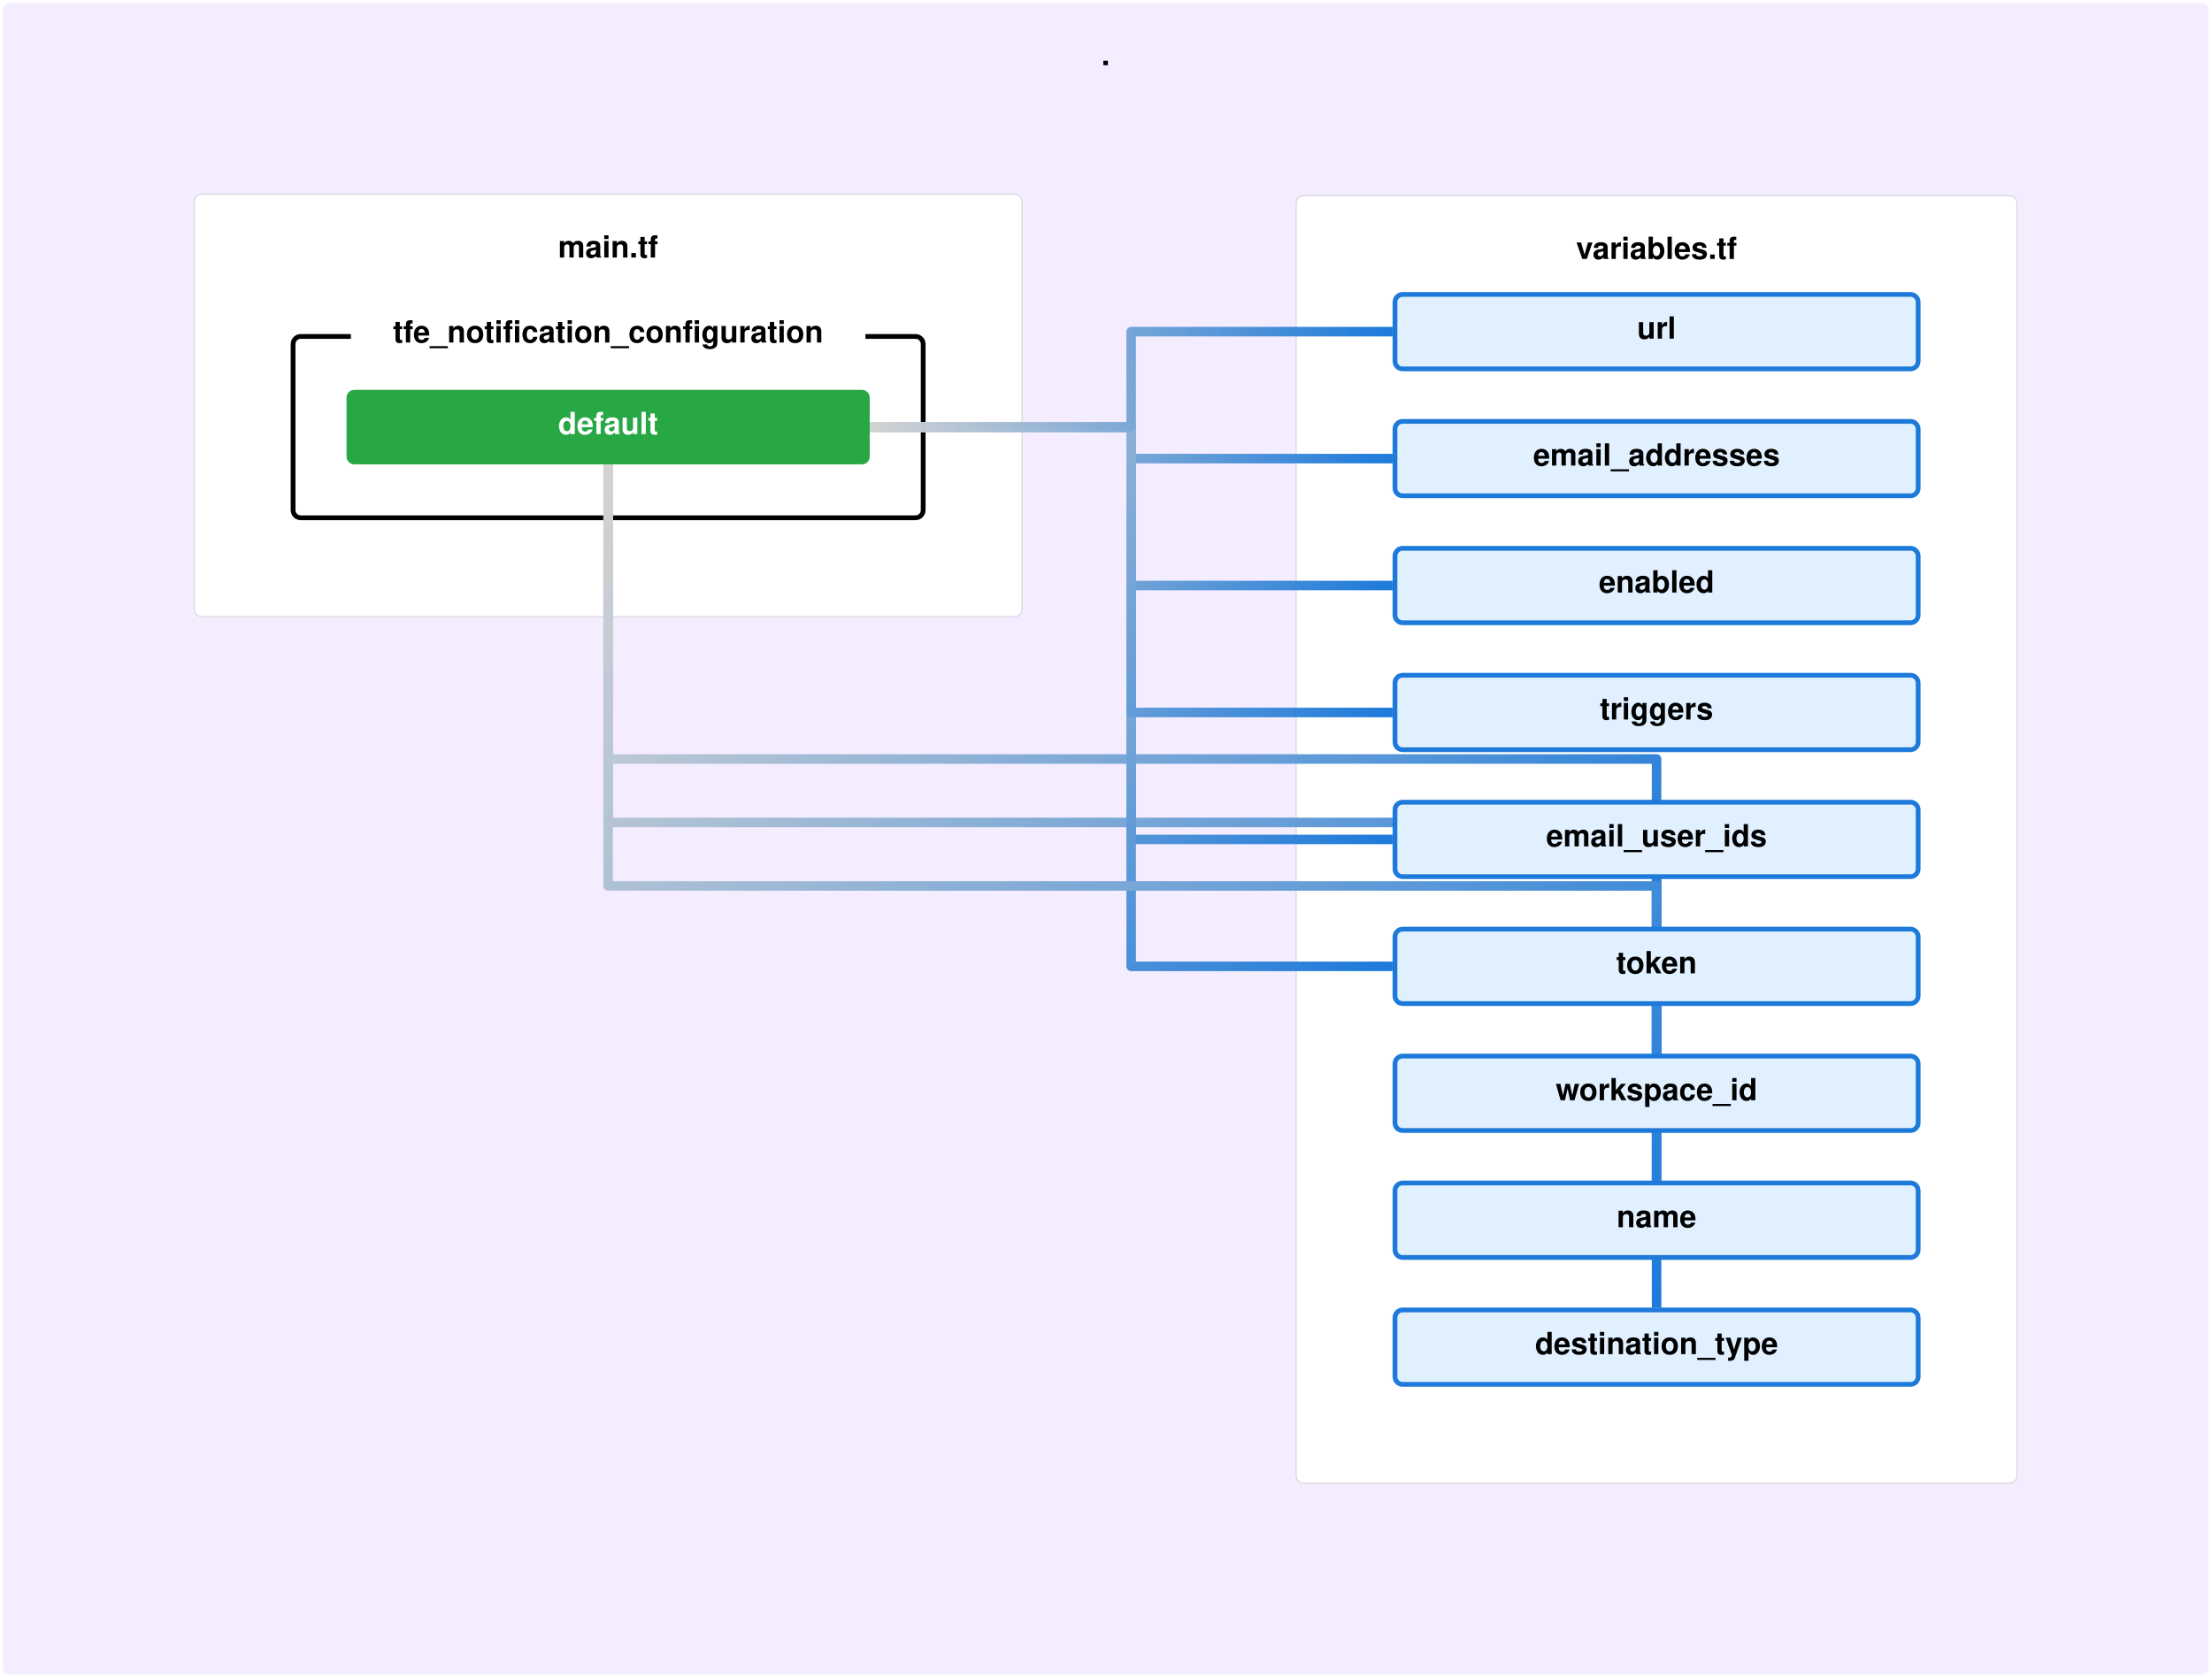
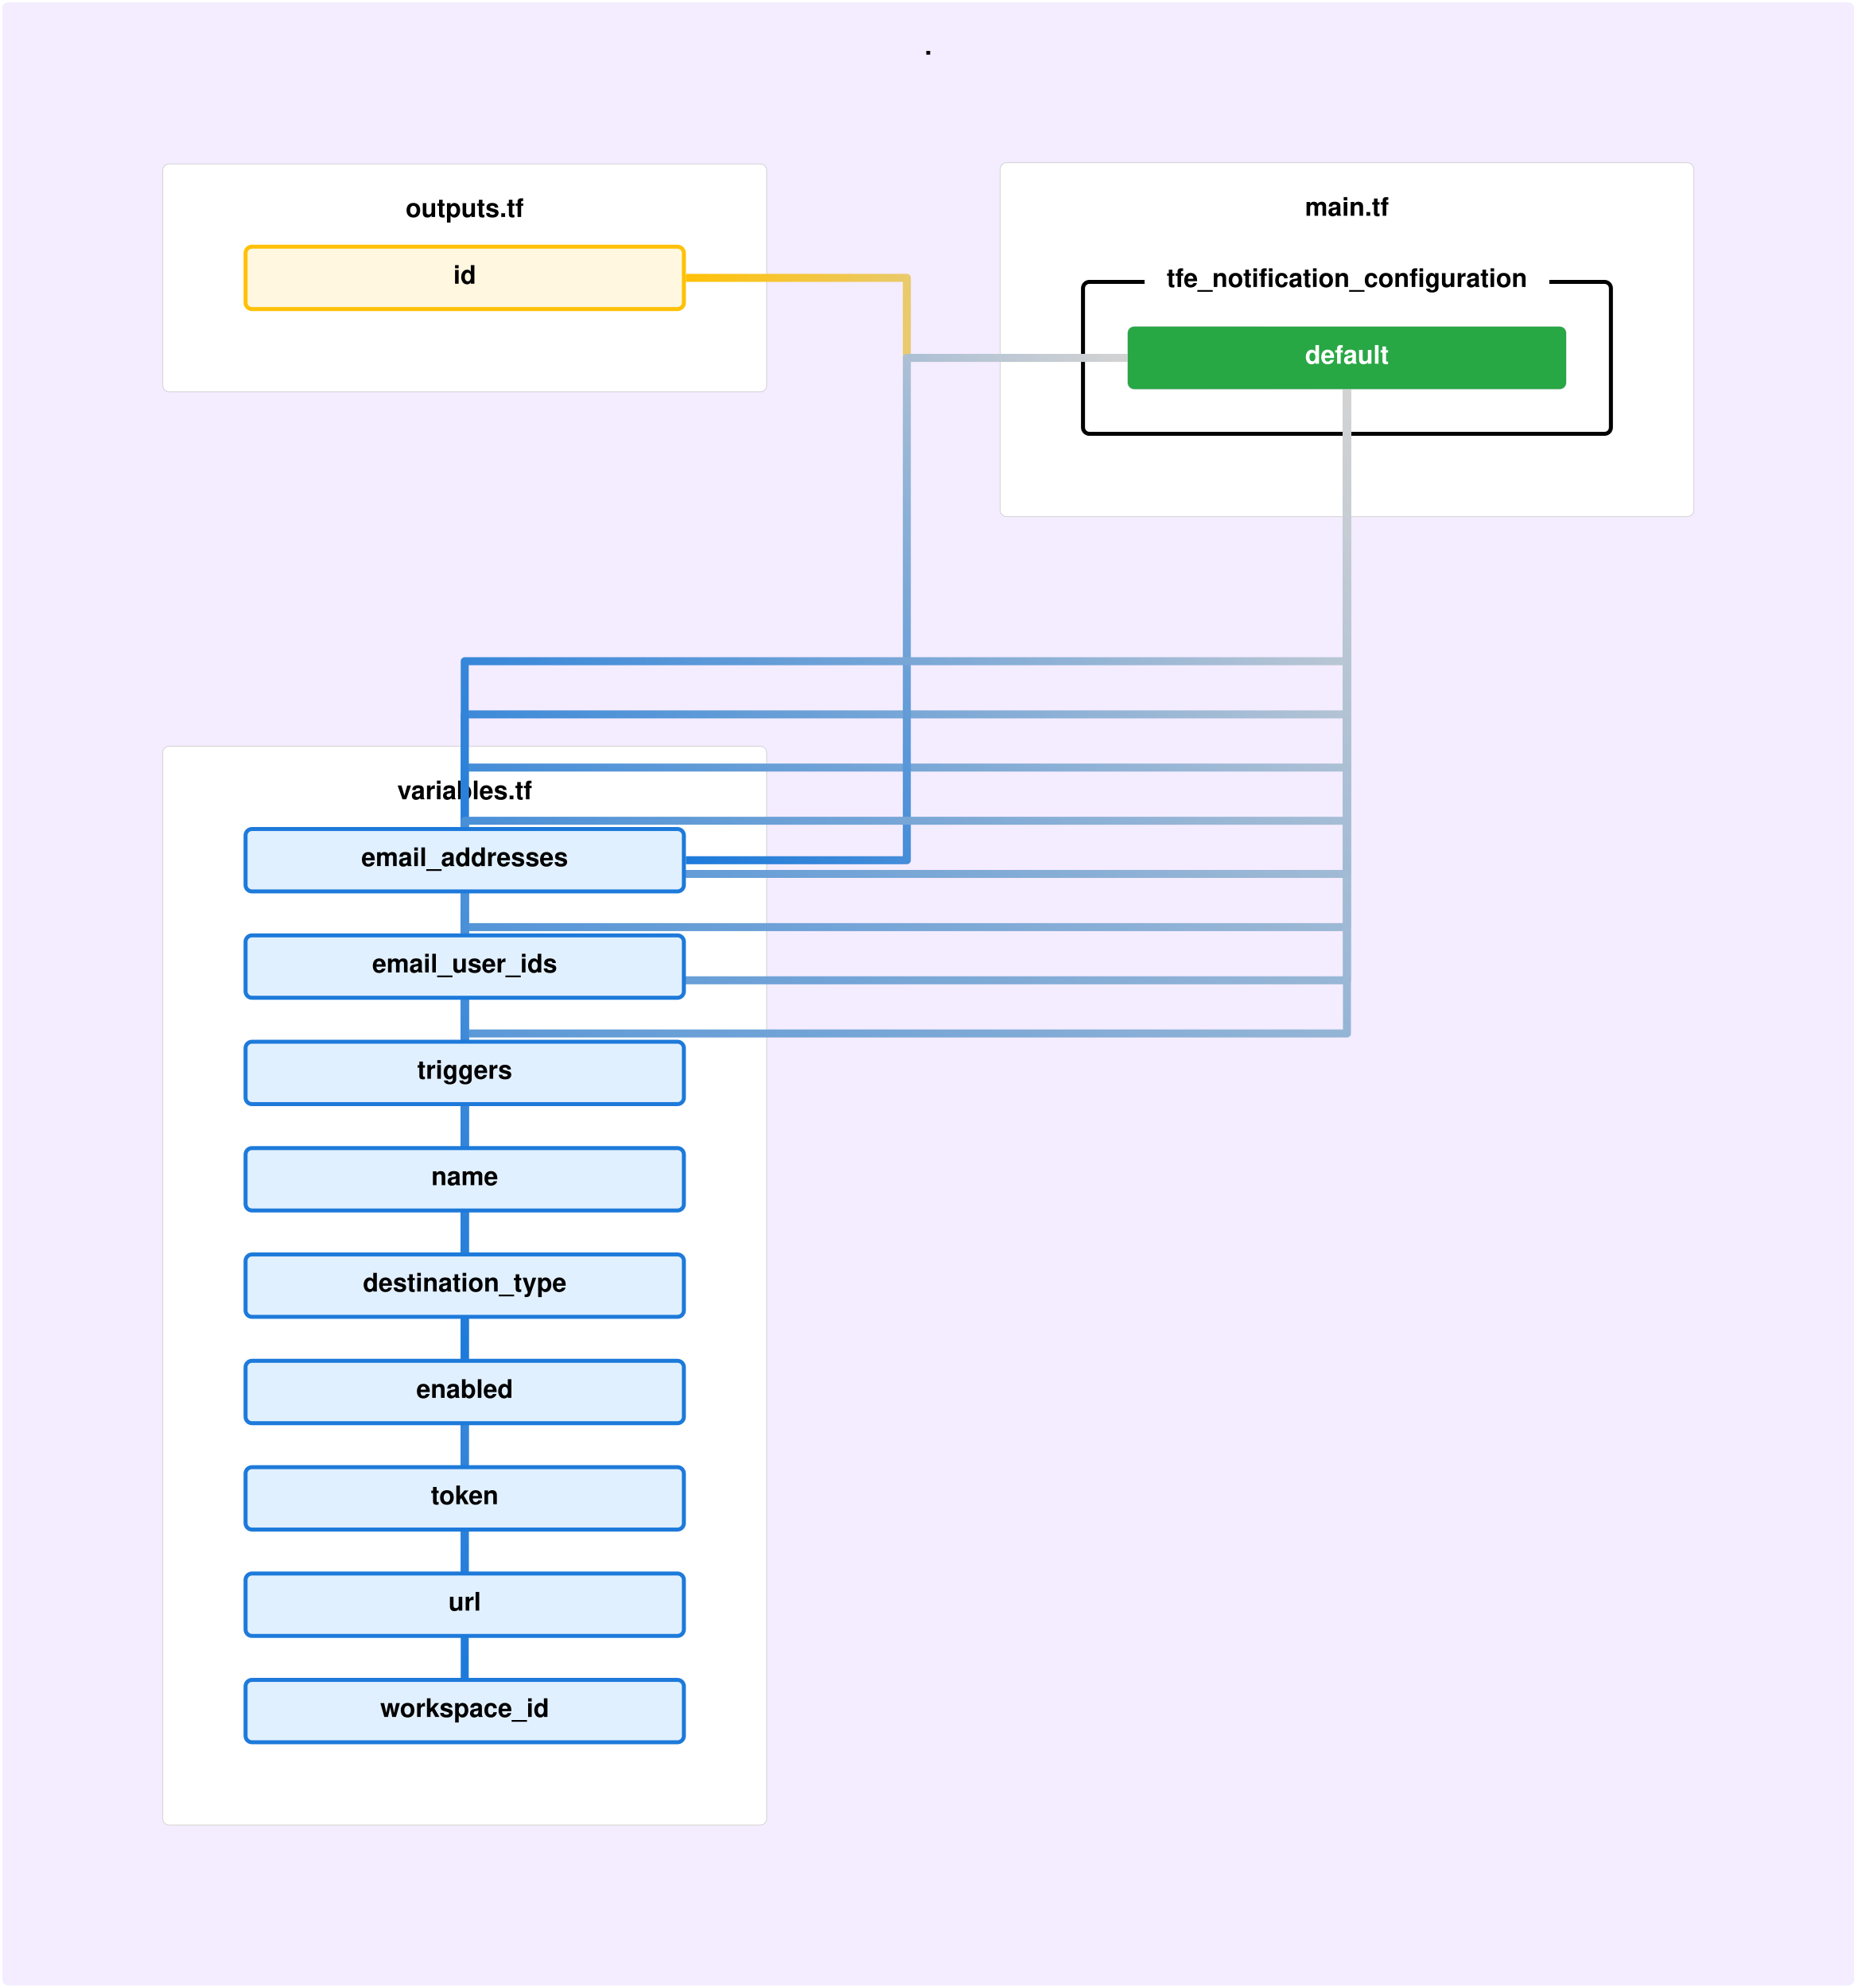
- <svg xmlns="http://www.w3.org/2000/svg" version="1.1" width="231.7" height="175.8">
+ <svg xmlns="http://www.w3.org/2000/svg" version="1.1" width="464.4" height="497.2">
  <defs>
-     <linearGradient id="VUTIqcLWVvTJ" x1="674px" x2="1221.7px" y1="400px" y2="832px" gradientUnits="userSpaceOnUse">
+     <linearGradient id="fFsHmDwJiMNf" x1="576.5px" x2="1129px" y1="300px" y2="400px" gradientUnits="userSpaceOnUse">
+       <stop offset="0" stop-color="rgb(255,193,7)" stop-opacity="1" />
+       <stop offset="1" stop-color="rgb(211,211,211)" stop-opacity="1" />
+     </linearGradient>
+     <linearGradient id="hOgWZDTaQZBI" x1="1403px" x2="300px" y1="439px" y2="1385.7px" gradientUnits="userSpaceOnUse">
      <stop offset="0" stop-color="rgb(211,211,211)" stop-opacity="1" />
      <stop offset="1" stop-color="rgb(29,122,218)" stop-opacity="1" />
    </linearGradient>
-     <linearGradient id="VDEZTMmDTUcF" x1="400px" x2="1498.2px" y1="439px" y2="1189.5px" gradientUnits="userSpaceOnUse">
+     <linearGradient id="mzOCWXqpWEQq" x1="1403px" x2="300px" y1="439px" y2="1252.7px" gradientUnits="userSpaceOnUse">
      <stop offset="0" stop-color="rgb(211,211,211)" stop-opacity="1" />
      <stop offset="1" stop-color="rgb(29,122,218)" stop-opacity="1" />
    </linearGradient>
-     <linearGradient id="kmKlNtIAWMwz" x1="400px" x2="1498.2px" y1="439px" y2="1056.5px" gradientUnits="userSpaceOnUse">
+     <linearGradient id="hzHMNqDNGIoB" x1="1129px" x2="576.5px" y1="400px" y2="1028.2px" gradientUnits="userSpaceOnUse">
      <stop offset="0" stop-color="rgb(211,211,211)" stop-opacity="1" />
      <stop offset="1" stop-color="rgb(29,122,218)" stop-opacity="1" />
    </linearGradient>
-     <linearGradient id="kZViodDCClom" x1="674px" x2="1221.7px" y1="400px" y2="433px" gradientUnits="userSpaceOnUse">
+     <linearGradient id="lMQvrLWZzanF" x1="1403px" x2="300px" y1="439px" y2="1119.7px" gradientUnits="userSpaceOnUse">
      <stop offset="0" stop-color="rgb(211,211,211)" stop-opacity="1" />
      <stop offset="1" stop-color="rgb(29,122,218)" stop-opacity="1" />
    </linearGradient>
-     <linearGradient id="AVHuSXxspNdp" x1="674px" x2="1221.7px" y1="400px" y2="566px" gradientUnits="userSpaceOnUse">
+     <linearGradient id="EhxwdOSKJFmx" x1="1403px" x2="300px" y1="439px" y2="1784.7px" gradientUnits="userSpaceOnUse">
      <stop offset="0" stop-color="rgb(211,211,211)" stop-opacity="1" />
      <stop offset="1" stop-color="rgb(29,122,218)" stop-opacity="1" />
    </linearGradient>
-     <linearGradient id="lLgaLswmDZlT" x1="674px" x2="1221.7px" y1="400px" y2="965px" gradientUnits="userSpaceOnUse">
+     <linearGradient id="BZHXbWLcvnzh" x1="1403px" x2="300px" y1="439px" y2="1917.7px" gradientUnits="userSpaceOnUse">
      <stop offset="0" stop-color="rgb(211,211,211)" stop-opacity="1" />
      <stop offset="1" stop-color="rgb(29,122,218)" stop-opacity="1" />
    </linearGradient>
-     <linearGradient id="yqRwuAnMwrWe" x1="674px" x2="1221.7px" y1="400px" y2="699px" gradientUnits="userSpaceOnUse">
+     <linearGradient id="qqiXTBEvciHJ" x1="1403px" x2="300px" y1="439px" y2="2050.7px" gradientUnits="userSpaceOnUse">
      <stop offset="0" stop-color="rgb(211,211,211)" stop-opacity="1" />
      <stop offset="1" stop-color="rgb(29,122,218)" stop-opacity="1" />
    </linearGradient>
-     <linearGradient id="eiUnuCaPBGVZ" x1="674px" x2="1221.7px" y1="400px" y2="300px" gradientUnits="userSpaceOnUse">
+     <linearGradient id="gLUapLKWoaaS" x1="1403px" x2="300px" y1="439px" y2="1518.7px" gradientUnits="userSpaceOnUse">
      <stop offset="0" stop-color="rgb(211,211,211)" stop-opacity="1" />
      <stop offset="1" stop-color="rgb(29,122,218)" stop-opacity="1" />
    </linearGradient>
-     <linearGradient id="dRVLforgfNvu" x1="400px" x2="1498.2px" y1="439px" y2="1322.5px" gradientUnits="userSpaceOnUse">
+     <linearGradient id="IeOGpgBvITiI" x1="1403px" x2="300px" y1="439px" y2="1651.7px" gradientUnits="userSpaceOnUse">
      <stop offset="0" stop-color="rgb(211,211,211)" stop-opacity="1" />
      <stop offset="1" stop-color="rgb(29,122,218)" stop-opacity="1" />
    </linearGradient>
  </defs>
-   <g transform="translate(23.7,4.75) scale(0.1,0.1)">
-     <path fill="rgb(244,236,255)" stroke="rgb(255,255,255)" paint-order="fill stroke markers" d=" M 921.1 -45.5 L 2069.2 -45.5 L 2069.2 -45.5 A 8 8 0 0 1 2077.2 -37.5 L 2077.2 1700 L 2077.2 1700 A 8 8 0 0 1 2069.2 1708 L -227 1708 L -227 1708 A 8 8 0 0 1 -235 1700 L -235 -37.5 L -235 -37.5 A 8 8 0 0 1 -227 -45.5 L 921.1 -45.5 Z" fill-opacity="1" stroke-opacity="1" stroke-miterlimit="10" stroke-width="2" />
-     <text fill="rgb(0,0,0)" stroke="none" font-family="Avenir, Helvetica, Arial, sans-serif" font-size="32px" font-style="normal" font-weight="bold" text-decoration="normal" x="921.1" y="29.5" text-anchor="middle" dominant-baseline="text-after-edge" fill-opacity="1">.</text>
-     <path fill="rgb(255,255,255)" stroke="rgb(211,211,211)" paint-order="fill stroke markers" d=" M 1498.2 157.5 L 1867.7 157.5 L 1867.7 157.5 A 8 8 0 0 1 1875.7 165.5 L 1875.7 1498.5 L 1875.7 1498.5 A 8 8 0 0 1 1867.7 1506.5 L 1128.7 1506.5 L 1128.7 1506.5 A 8 8 0 0 1 1120.7 1498.5 L 1120.7 165.5 L 1120.7 165.5 A 8 8 0 0 1 1128.7 157.5 L 1498.2 157.5 Z" fill-opacity="1" stroke-opacity="1" stroke-miterlimit="10" />
-     <text fill="rgb(0,0,0)" stroke="none" font-family="Avenir, Helvetica, Arial, sans-serif" font-size="32px" font-style="normal" font-weight="bold" text-decoration="normal" x="1498.2" y="232.5" text-anchor="middle" dominant-baseline="text-after-edge" fill-opacity="1">variables.tf</text>
-     <path fill="rgb(255,255,255)" stroke="rgb(211,211,211)" paint-order="fill stroke markers" d=" M 400 156 L 825.5 156 L 825.5 156 A 8 8 0 0 1 833.5 164 L 833.5 590.5 L 833.5 590.5 A 8 8 0 0 1 825.5 598.5 L -25.5 598.5 L -25.5 598.5 A 8 8 0 0 1 -33.5 590.5 L -33.5 164 L -33.5 164 A 8 8 0 0 1 -25.5 156 L 400 156 Z" fill-opacity="1" stroke-opacity="1" stroke-miterlimit="10" />
-     <text fill="rgb(0,0,0)" stroke="none" font-family="Avenir, Helvetica, Arial, sans-serif" font-size="32px" font-style="normal" font-weight="bold" text-decoration="normal" x="400" y="231" text-anchor="middle" dominant-baseline="text-after-edge" fill-opacity="1">main.tf</text>
-     <path fill="rgb(255,255,255)" stroke="rgb(0,0,0)" paint-order="fill stroke markers" d=" M 400 305 L 722 305 L 722 305 A 8 8 0 0 1 730 313 L 730 487 L 730 487 A 8 8 0 0 1 722 495 L 78 495 L 78 495 A 8 8 0 0 1 70 487 L 70 313 L 70 313 A 8 8 0 0 1 78 305 L 400 305 Z" fill-opacity="1" stroke-opacity="1" stroke-miterlimit="10" stroke-width="5" />
-     <rect fill="rgb(255,255,255)" stroke="none" x="130.5" y="256" width="539" height="96" fill-opacity="1" />
-     <text fill="rgb(0,0,0)" stroke="none" font-family="Avenir, Helvetica, Arial, sans-serif" font-size="32px" font-style="normal" font-weight="bold" text-decoration="normal" x="400" y="320" text-anchor="middle" dominant-baseline="text-after-edge" fill-opacity="1">tfe_notification_configuration</text>
-     <path fill="none" stroke="url(#VUTIqcLWVvTJ)" paint-order="fill stroke markers" d=" M 674 400 L 947.85 400 L 947.85 832 L 1221.7 832" stroke-linejoin="round" stroke-miterlimit="10" stroke-width="10" />
-     <path fill="none" stroke="url(#VDEZTMmDTUcF)" paint-order="fill stroke markers" d=" M 400 439 L 400 814.25 L 1498.2 814.25 L 1498.2 1189.5" stroke-linejoin="round" stroke-miterlimit="10" stroke-width="10" />
-     <path fill="none" stroke="url(#kmKlNtIAWMwz)" paint-order="fill stroke markers" d=" M 400 439 L 400 747.75 L 1498.2 747.75 L 1498.2 1056.5" stroke-linejoin="round" stroke-miterlimit="10" stroke-width="10" />
-     <path fill="none" stroke="url(#kZViodDCClom)" paint-order="fill stroke markers" d=" M 674 400 L 947.85 400 L 947.85 433 L 1221.7 433" stroke-linejoin="round" stroke-miterlimit="10" stroke-width="10" />
-     <path fill="none" stroke="url(#AVHuSXxspNdp)" paint-order="fill stroke markers" d=" M 674 400 L 947.85 400 L 947.85 566 L 1221.7 566" stroke-linejoin="round" stroke-miterlimit="10" stroke-width="10" />
-     <path fill="none" stroke="url(#lLgaLswmDZlT)" paint-order="fill stroke markers" d=" M 674 400 L 947.85 400 L 947.85 965 L 1221.7 965" stroke-linejoin="round" stroke-miterlimit="10" stroke-width="10" />
-     <path fill="none" stroke="url(#yqRwuAnMwrWe)" paint-order="fill stroke markers" d=" M 674 400 L 947.85 400 L 947.85 699 L 1221.7 699" stroke-linejoin="round" stroke-miterlimit="10" stroke-width="10" />
-     <path fill="none" stroke="url(#eiUnuCaPBGVZ)" paint-order="fill stroke markers" d=" M 674 400 L 947.85 400 L 947.85 300 L 1221.7 300" stroke-linejoin="round" stroke-miterlimit="10" stroke-width="10" />
-     <path fill="none" stroke="url(#dRVLforgfNvu)" paint-order="fill stroke markers" d=" M 400 439 L 400 880.75 L 1498.2 880.75 L 1498.2 1322.5" stroke-linejoin="round" stroke-miterlimit="10" stroke-width="10" />
-     <path fill="rgb(225,240,255)" stroke="rgb(29,122,218)" paint-order="fill stroke markers" d=" M 1498.2 261 L 1764.2 261 L 1764.2 261 A 8 8 0 0 1 1772.2 269 L 1772.2 331 L 1772.2 331 A 8 8 0 0 1 1764.2 339 L 1232.2 339 L 1232.2 339 A 8 8 0 0 1 1224.2 331 L 1224.2 269 L 1224.2 269 A 8 8 0 0 1 1232.2 261 L 1498.2 261 Z" fill-opacity="1" stroke-opacity="1" stroke-miterlimit="10" stroke-width="5" />
-     <text fill="rgb(0,0,0)" stroke="none" font-family="Avenir, Helvetica, Arial, sans-serif" font-size="32px" font-style="normal" font-weight="bold" text-decoration="normal" x="1498.2" y="316" text-anchor="middle" dominant-baseline="text-after-edge" fill-opacity="1">url</text>
-     <path fill="rgb(225,240,255)" stroke="rgb(29,122,218)" paint-order="fill stroke markers" d=" M 1498.2 394 L 1764.2 394 L 1764.2 394 A 8 8 0 0 1 1772.2 402 L 1772.2 464 L 1772.2 464 A 8 8 0 0 1 1764.2 472 L 1232.2 472 L 1232.2 472 A 8 8 0 0 1 1224.2 464 L 1224.2 402 L 1224.2 402 A 8 8 0 0 1 1232.2 394 L 1498.2 394 Z" fill-opacity="1" stroke-opacity="1" stroke-miterlimit="10" stroke-width="5" />
-     <text fill="rgb(0,0,0)" stroke="none" font-family="Avenir, Helvetica, Arial, sans-serif" font-size="32px" font-style="normal" font-weight="bold" text-decoration="normal" x="1498.2" y="449" text-anchor="middle" dominant-baseline="text-after-edge" fill-opacity="1">email_addresses</text>
-     <path fill="rgb(225,240,255)" stroke="rgb(29,122,218)" paint-order="fill stroke markers" d=" M 1498.2 527 L 1764.2 527 L 1764.2 527 A 8 8 0 0 1 1772.2 535 L 1772.2 597 L 1772.2 597 A 8 8 0 0 1 1764.2 605 L 1232.2 605 L 1232.2 605 A 8 8 0 0 1 1224.2 597 L 1224.2 535 L 1224.2 535 A 8 8 0 0 1 1232.2 527 L 1498.2 527 Z" fill-opacity="1" stroke-opacity="1" stroke-miterlimit="10" stroke-width="5" />
-     <text fill="rgb(0,0,0)" stroke="none" font-family="Avenir, Helvetica, Arial, sans-serif" font-size="32px" font-style="normal" font-weight="bold" text-decoration="normal" x="1498.2" y="582" text-anchor="middle" dominant-baseline="text-after-edge" fill-opacity="1">enabled</text>
-     <path fill="rgb(225,240,255)" stroke="rgb(29,122,218)" paint-order="fill stroke markers" d=" M 1498.2 660 L 1764.2 660 L 1764.2 660 A 8 8 0 0 1 1772.2 668 L 1772.2 730 L 1772.2 730 A 8 8 0 0 1 1764.2 738 L 1232.2 738 L 1232.2 738 A 8 8 0 0 1 1224.2 730 L 1224.2 668 L 1224.2 668 A 8 8 0 0 1 1232.2 660 L 1498.2 660 Z" fill-opacity="1" stroke-opacity="1" stroke-miterlimit="10" stroke-width="5" />
-     <text fill="rgb(0,0,0)" stroke="none" font-family="Avenir, Helvetica, Arial, sans-serif" font-size="32px" font-style="normal" font-weight="bold" text-decoration="normal" x="1498.2" y="715" text-anchor="middle" dominant-baseline="text-after-edge" fill-opacity="1">triggers</text>
-     <path fill="rgb(225,240,255)" stroke="rgb(29,122,218)" paint-order="fill stroke markers" d=" M 1498.2 793 L 1764.2 793 L 1764.2 793 A 8 8 0 0 1 1772.2 801 L 1772.2 863 L 1772.2 863 A 8 8 0 0 1 1764.2 871 L 1232.2 871 L 1232.2 871 A 8 8 0 0 1 1224.2 863 L 1224.2 801 L 1224.2 801 A 8 8 0 0 1 1232.2 793 L 1498.2 793 Z" fill-opacity="1" stroke-opacity="1" stroke-miterlimit="10" stroke-width="5" />
-     <text fill="rgb(0,0,0)" stroke="none" font-family="Avenir, Helvetica, Arial, sans-serif" font-size="32px" font-style="normal" font-weight="bold" text-decoration="normal" x="1498.2" y="848" text-anchor="middle" dominant-baseline="text-after-edge" fill-opacity="1">email_user_ids</text>
-     <path fill="rgb(225,240,255)" stroke="rgb(29,122,218)" paint-order="fill stroke markers" d=" M 1498.2 926 L 1764.2 926 L 1764.2 926 A 8 8 0 0 1 1772.2 934 L 1772.2 996 L 1772.2 996 A 8 8 0 0 1 1764.2 1004 L 1232.2 1004 L 1232.2 1004 A 8 8 0 0 1 1224.2 996 L 1224.2 934 L 1224.2 934 A 8 8 0 0 1 1232.2 926 L 1498.2 926 Z" fill-opacity="1" stroke-opacity="1" stroke-miterlimit="10" stroke-width="5" />
-     <text fill="rgb(0,0,0)" stroke="none" font-family="Avenir, Helvetica, Arial, sans-serif" font-size="32px" font-style="normal" font-weight="bold" text-decoration="normal" x="1498.2" y="981" text-anchor="middle" dominant-baseline="text-after-edge" fill-opacity="1">token</text>
-     <path fill="rgb(225,240,255)" stroke="rgb(29,122,218)" paint-order="fill stroke markers" d=" M 1498.2 1059 L 1764.2 1059 L 1764.2 1059 A 8 8 0 0 1 1772.2 1067 L 1772.2 1129 L 1772.2 1129 A 8 8 0 0 1 1764.2 1137 L 1232.2 1137 L 1232.2 1137 A 8 8 0 0 1 1224.2 1129 L 1224.2 1067 L 1224.2 1067 A 8 8 0 0 1 1232.2 1059 L 1498.2 1059 Z" fill-opacity="1" stroke-opacity="1" stroke-miterlimit="10" stroke-width="5" />
-     <text fill="rgb(0,0,0)" stroke="none" font-family="Avenir, Helvetica, Arial, sans-serif" font-size="32px" font-style="normal" font-weight="bold" text-decoration="normal" x="1498.2" y="1114" text-anchor="middle" dominant-baseline="text-after-edge" fill-opacity="1">workspace_id</text>
-     <path fill="rgb(225,240,255)" stroke="rgb(29,122,218)" paint-order="fill stroke markers" d=" M 1498.2 1192 L 1764.2 1192 L 1764.2 1192 A 8 8 0 0 1 1772.2 1200 L 1772.2 1262 L 1772.2 1262 A 8 8 0 0 1 1764.2 1270 L 1232.2 1270 L 1232.2 1270 A 8 8 0 0 1 1224.2 1262 L 1224.2 1200 L 1224.2 1200 A 8 8 0 0 1 1232.2 1192 L 1498.2 1192 Z" fill-opacity="1" stroke-opacity="1" stroke-miterlimit="10" stroke-width="5" />
-     <text fill="rgb(0,0,0)" stroke="none" font-family="Avenir, Helvetica, Arial, sans-serif" font-size="32px" font-style="normal" font-weight="bold" text-decoration="normal" x="1498.2" y="1247" text-anchor="middle" dominant-baseline="text-after-edge" fill-opacity="1">name</text>
-     <path fill="rgb(225,240,255)" stroke="rgb(29,122,218)" paint-order="fill stroke markers" d=" M 1498.2 1325 L 1764.2 1325 L 1764.2 1325 A 8 8 0 0 1 1772.2 1333 L 1772.2 1395 L 1772.2 1395 A 8 8 0 0 1 1764.2 1403 L 1232.2 1403 L 1232.2 1403 A 8 8 0 0 1 1224.2 1395 L 1224.2 1333 L 1224.2 1333 A 8 8 0 0 1 1232.2 1325 L 1498.2 1325 Z" fill-opacity="1" stroke-opacity="1" stroke-miterlimit="10" stroke-width="5" />
-     <text fill="rgb(0,0,0)" stroke="none" font-family="Avenir, Helvetica, Arial, sans-serif" font-size="32px" font-style="normal" font-weight="bold" text-decoration="normal" x="1498.2" y="1380" text-anchor="middle" dominant-baseline="text-after-edge" fill-opacity="1">destination_type</text>
-     <path fill="rgb(40,167,69)" stroke="none" paint-order="stroke fill markers" d=" M 400 361 L 666 361 L 666 361 A 8 8 0 0 1 674 369 L 674 431 L 674 431 A 8 8 0 0 1 666 439 L 134 439 L 134 439 A 8 8 0 0 1 126 431 L 126 369 L 126 369 A 8 8 0 0 1 134 361 L 400 361 Z" fill-opacity="1" />
-     <text fill="rgb(255,255,255)" stroke="none" font-family="Avenir, Helvetica, Arial, sans-serif" font-size="32px" font-style="normal" font-weight="bold" text-decoration="normal" x="400" y="416" text-anchor="middle" dominant-baseline="text-after-edge" fill-opacity="1">default</text>
-     <g transform="scale(10,10) translate(-23.7,-4.75)" />
+   <g transform="translate(56.2,9.5) scale(0.2,0.2)">
+     <path fill="rgb(244,236,255)" stroke="rgb(255,255,255)" paint-order="fill stroke markers" d=" M 879.5 -45.5 L 2030 -45.5 L 2030 -45.5 A 8 8 0 0 1 2038 -37.5 L 2038 2428.2 L 2038 2428.2 A 8 8 0 0 1 2030 2436.2 L -271 2436.2 L -271 2436.2 A 8 8 0 0 1 -279 2428.2 L -279 -37.5 L -279 -37.5 A 8 8 0 0 1 -271 -45.5 L 879.5 -45.5 Z" fill-opacity="1" stroke-opacity="1" stroke-miterlimit="10" stroke-width="2" />
+     <text fill="rgb(0,0,0)" stroke="none" font-family="Avenir, Helvetica, Arial, sans-serif" font-size="32px" font-style="normal" font-weight="bold" text-decoration="normal" x="879.5" y="29.5" text-anchor="middle" dominant-baseline="text-after-edge" fill-opacity="1">.</text>
+     <path fill="rgb(255,255,255)" stroke="rgb(211,211,211)" paint-order="fill stroke markers" d=" M 1403 156 L 1828.5 156 L 1828.5 156 A 8 8 0 0 1 1836.5 164 L 1836.5 590.5 L 1836.5 590.5 A 8 8 0 0 1 1828.5 598.5 L 977.5 598.5 L 977.5 598.5 A 8 8 0 0 1 969.5 590.5 L 969.5 164 L 969.5 164 A 8 8 0 0 1 977.5 156 L 1403 156 Z" fill-opacity="1" stroke-opacity="1" stroke-miterlimit="10" />
+     <text fill="rgb(0,0,0)" stroke="none" font-family="Avenir, Helvetica, Arial, sans-serif" font-size="32px" font-style="normal" font-weight="bold" text-decoration="normal" x="1403" y="231" text-anchor="middle" dominant-baseline="text-after-edge" fill-opacity="1">main.tf</text>
+     <path fill="rgb(255,255,255)" stroke="rgb(211,211,211)" paint-order="fill stroke markers" d=" M 300 157.5 L 669.5 157.5 L 669.5 157.5 A 8 8 0 0 1 677.5 165.5 L 677.5 434.5 L 677.5 434.5 A 8 8 0 0 1 669.5 442.5 L -69.5 442.5 L -69.5 442.5 A 8 8 0 0 1 -77.5 434.5 L -77.5 165.5 L -77.5 165.5 A 8 8 0 0 1 -69.5 157.5 L 300 157.5 Z" fill-opacity="1" stroke-opacity="1" stroke-miterlimit="10" />
+     <text fill="rgb(0,0,0)" stroke="none" font-family="Avenir, Helvetica, Arial, sans-serif" font-size="32px" font-style="normal" font-weight="bold" text-decoration="normal" x="300" y="232.5" text-anchor="middle" dominant-baseline="text-after-edge" fill-opacity="1">outputs.tf</text>
+     <path fill="rgb(255,255,255)" stroke="rgb(211,211,211)" paint-order="fill stroke markers" d=" M 300 885.7 L 669.5 885.7 L 669.5 885.7 A 8 8 0 0 1 677.5 893.7 L 677.5 2226.7 L 677.5 2226.7 A 8 8 0 0 1 669.5 2234.7 L -69.5 2234.7 L -69.5 2234.7 A 8 8 0 0 1 -77.5 2226.7 L -77.5 893.7 L -77.5 893.7 A 8 8 0 0 1 -69.5 885.7 L 300 885.7 Z" fill-opacity="1" stroke-opacity="1" stroke-miterlimit="10" />
+     <text fill="rgb(0,0,0)" stroke="none" font-family="Avenir, Helvetica, Arial, sans-serif" font-size="32px" font-style="normal" font-weight="bold" text-decoration="normal" x="300" y="960.7" text-anchor="middle" dominant-baseline="text-after-edge" fill-opacity="1">variables.tf</text>
+     <path fill="rgb(255,255,255)" stroke="rgb(0,0,0)" paint-order="fill stroke markers" d=" M 1403 305 L 1725 305 L 1725 305 A 8 8 0 0 1 1733 313 L 1733 487 L 1733 487 A 8 8 0 0 1 1725 495 L 1081 495 L 1081 495 A 8 8 0 0 1 1073 487 L 1073 313 L 1073 313 A 8 8 0 0 1 1081 305 L 1403 305 Z" fill-opacity="1" stroke-opacity="1" stroke-miterlimit="10" stroke-width="5" />
+     <rect fill="rgb(255,255,255)" stroke="none" x="1150" y="256" width="506" height="96" fill-opacity="1" />
+     <text fill="rgb(0,0,0)" stroke="none" font-family="Avenir, Helvetica, Arial, sans-serif" font-size="32px" font-style="normal" font-weight="bold" text-decoration="normal" x="1403" y="320" text-anchor="middle" dominant-baseline="text-after-edge" fill-opacity="1">tfe_notification_configuration</text>
+     <path fill="none" stroke="url(#fFsHmDwJiMNf)" paint-order="fill stroke markers" d=" M 576.5 300 L 852.75 300 L 852.75 400 L 1129 400" stroke-linejoin="round" stroke-miterlimit="10" stroke-width="10" />
+     <path fill="none" stroke="url(#hOgWZDTaQZBI)" paint-order="fill stroke markers" d=" M 1403 439 L 1403 912.35 L 300 912.35 L 300 1385.7" stroke-linejoin="round" stroke-miterlimit="10" stroke-width="10" />
+     <path fill="none" stroke="url(#mzOCWXqpWEQq)" paint-order="fill stroke markers" d=" M 1403 439 L 1403 845.85 L 300 845.85 L 300 1252.7" stroke-linejoin="round" stroke-miterlimit="10" stroke-width="10" />
+     <path fill="none" stroke="url(#hzHMNqDNGIoB)" paint-order="fill stroke markers" d=" M 1129 400 L 852.75 400 L 852.75 1028.2 L 576.5 1028.2" stroke-linejoin="round" stroke-miterlimit="10" stroke-width="10" />
+     <path fill="none" stroke="url(#lMQvrLWZzanF)" paint-order="fill stroke markers" d=" M 1403 439 L 1403 779.35 L 300 779.35 L 300 1119.7" stroke-linejoin="round" stroke-miterlimit="10" stroke-width="10" />
+     <path fill="none" stroke="url(#EhxwdOSKJFmx)" paint-order="fill stroke markers" d=" M 1403 439 L 1403 1111.85 L 300 1111.85 L 300 1784.7" stroke-linejoin="round" stroke-miterlimit="10" stroke-width="10" />
+     <path fill="none" stroke="url(#BZHXbWLcvnzh)" paint-order="fill stroke markers" d=" M 1403 439 L 1403 1178.35 L 300 1178.35 L 300 1917.7" stroke-linejoin="round" stroke-miterlimit="10" stroke-width="10" />
+     <path fill="none" stroke="url(#qqiXTBEvciHJ)" paint-order="fill stroke markers" d=" M 1403 439 L 1403 1244.85 L 300 1244.85 L 300 2050.7" stroke-linejoin="round" stroke-miterlimit="10" stroke-width="10" />
+     <path fill="none" stroke="url(#gLUapLKWoaaS)" paint-order="fill stroke markers" d=" M 1403 439 L 1403 978.85 L 300 978.85 L 300 1518.7" stroke-linejoin="round" stroke-miterlimit="10" stroke-width="10" />
+     <path fill="none" stroke="url(#IeOGpgBvITiI)" paint-order="fill stroke markers" d=" M 1403 439 L 1403 1045.35 L 300 1045.35 L 300 1651.7" stroke-linejoin="round" stroke-miterlimit="10" stroke-width="10" />
+     <path fill="rgb(40,167,69)" stroke="url(#IeOGpgBvITiI)" paint-order="stroke fill markers" d=" M 1403 361 L 1669 361 L 1669 361 A 8 8 0 0 1 1677 369 L 1677 431 L 1677 431 A 8 8 0 0 1 1669 439 L 1137 439 L 1137 439 A 8 8 0 0 1 1129 431 L 1129 369 L 1129 369 A 8 8 0 0 1 1137 361 L 1403 361 Z" fill-opacity="1" />
+     <text fill="rgb(255,255,255)" stroke="none" font-family="Avenir, Helvetica, Arial, sans-serif" font-size="32px" font-style="normal" font-weight="bold" text-decoration="normal" x="1403" y="416" text-anchor="middle" dominant-baseline="text-after-edge" fill-opacity="1">default</text>
+     <path fill="rgb(255,247,224)" stroke="rgb(255,193,7)" paint-order="fill stroke markers" d=" M 300 261 L 566 261 L 566 261 A 8 8 0 0 1 574 269 L 574 331 L 574 331 A 8 8 0 0 1 566 339 L 34 339 L 34 339 A 8 8 0 0 1 26 331 L 26 269 L 26 269 A 8 8 0 0 1 34 261 L 300 261 Z" fill-opacity="1" stroke-opacity="1" stroke-miterlimit="10" stroke-width="5" />
+     <text fill="rgb(0,0,0)" stroke="none" font-family="Avenir, Helvetica, Arial, sans-serif" font-size="32px" font-style="normal" font-weight="bold" text-decoration="normal" x="300" y="316" text-anchor="middle" dominant-baseline="text-after-edge" fill-opacity="1">id</text>
+     <path fill="rgb(225,240,255)" stroke="rgb(29,122,218)" paint-order="fill stroke markers" d=" M 300 989.2 L 566 989.2 L 566 989.2 A 8 8 0 0 1 574 997.2 L 574 1059.2 L 574 1059.2 A 8 8 0 0 1 566 1067.2 L 34 1067.2 L 34 1067.2 A 8 8 0 0 1 26 1059.2 L 26 997.2 L 26 997.2 A 8 8 0 0 1 34 989.2 L 300 989.2 Z" fill-opacity="1" stroke-opacity="1" stroke-miterlimit="10" stroke-width="5" />
+     <text fill="rgb(0,0,0)" stroke="none" font-family="Avenir, Helvetica, Arial, sans-serif" font-size="32px" font-style="normal" font-weight="bold" text-decoration="normal" x="300" y="1044.2" text-anchor="middle" dominant-baseline="text-after-edge" fill-opacity="1">email_addresses</text>
+     <path fill="rgb(225,240,255)" stroke="rgb(29,122,218)" paint-order="fill stroke markers" d=" M 300 1122.2 L 566 1122.2 L 566 1122.2 A 8 8 0 0 1 574 1130.2 L 574 1192.2 L 574 1192.2 A 8 8 0 0 1 566 1200.2 L 34 1200.2 L 34 1200.2 A 8 8 0 0 1 26 1192.2 L 26 1130.2 L 26 1130.2 A 8 8 0 0 1 34 1122.2 L 300 1122.2 Z" fill-opacity="1" stroke-opacity="1" stroke-miterlimit="10" stroke-width="5" />
+     <text fill="rgb(0,0,0)" stroke="none" font-family="Avenir, Helvetica, Arial, sans-serif" font-size="32px" font-style="normal" font-weight="bold" text-decoration="normal" x="300" y="1177.2" text-anchor="middle" dominant-baseline="text-after-edge" fill-opacity="1">email_user_ids</text>
+     <path fill="rgb(225,240,255)" stroke="rgb(29,122,218)" paint-order="fill stroke markers" d=" M 300 1255.2 L 566 1255.2 L 566 1255.2 A 8 8 0 0 1 574 1263.2 L 574 1325.2 L 574 1325.2 A 8 8 0 0 1 566 1333.2 L 34 1333.2 L 34 1333.2 A 8 8 0 0 1 26 1325.2 L 26 1263.2 L 26 1263.2 A 8 8 0 0 1 34 1255.2 L 300 1255.2 Z" fill-opacity="1" stroke-opacity="1" stroke-miterlimit="10" stroke-width="5" />
+     <text fill="rgb(0,0,0)" stroke="none" font-family="Avenir, Helvetica, Arial, sans-serif" font-size="32px" font-style="normal" font-weight="bold" text-decoration="normal" x="300" y="1310.2" text-anchor="middle" dominant-baseline="text-after-edge" fill-opacity="1">triggers</text>
+     <path fill="rgb(225,240,255)" stroke="rgb(29,122,218)" paint-order="fill stroke markers" d=" M 300 1388.2 L 566 1388.2 L 566 1388.2 A 8 8 0 0 1 574 1396.2 L 574 1458.2 L 574 1458.2 A 8 8 0 0 1 566 1466.2 L 34 1466.2 L 34 1466.2 A 8 8 0 0 1 26 1458.2 L 26 1396.2 L 26 1396.2 A 8 8 0 0 1 34 1388.2 L 300 1388.2 Z" fill-opacity="1" stroke-opacity="1" stroke-miterlimit="10" stroke-width="5" />
+     <text fill="rgb(0,0,0)" stroke="none" font-family="Avenir, Helvetica, Arial, sans-serif" font-size="32px" font-style="normal" font-weight="bold" text-decoration="normal" x="300" y="1443.2" text-anchor="middle" dominant-baseline="text-after-edge" fill-opacity="1">name</text>
+     <path fill="rgb(225,240,255)" stroke="rgb(29,122,218)" paint-order="fill stroke markers" d=" M 300 1521.2 L 566 1521.2 L 566 1521.2 A 8 8 0 0 1 574 1529.2 L 574 1591.2 L 574 1591.2 A 8 8 0 0 1 566 1599.2 L 34 1599.2 L 34 1599.2 A 8 8 0 0 1 26 1591.2 L 26 1529.2 L 26 1529.2 A 8 8 0 0 1 34 1521.2 L 300 1521.2 Z" fill-opacity="1" stroke-opacity="1" stroke-miterlimit="10" stroke-width="5" />
+     <text fill="rgb(0,0,0)" stroke="none" font-family="Avenir, Helvetica, Arial, sans-serif" font-size="32px" font-style="normal" font-weight="bold" text-decoration="normal" x="300" y="1576.2" text-anchor="middle" dominant-baseline="text-after-edge" fill-opacity="1">destination_type</text>
+     <path fill="rgb(225,240,255)" stroke="rgb(29,122,218)" paint-order="fill stroke markers" d=" M 300 1654.2 L 566 1654.2 L 566 1654.2 A 8 8 0 0 1 574 1662.2 L 574 1724.2 L 574 1724.2 A 8 8 0 0 1 566 1732.2 L 34 1732.2 L 34 1732.2 A 8 8 0 0 1 26 1724.2 L 26 1662.2 L 26 1662.2 A 8 8 0 0 1 34 1654.2 L 300 1654.2 Z" fill-opacity="1" stroke-opacity="1" stroke-miterlimit="10" stroke-width="5" />
+     <text fill="rgb(0,0,0)" stroke="none" font-family="Avenir, Helvetica, Arial, sans-serif" font-size="32px" font-style="normal" font-weight="bold" text-decoration="normal" x="300" y="1709.2" text-anchor="middle" dominant-baseline="text-after-edge" fill-opacity="1">enabled</text>
+     <path fill="rgb(225,240,255)" stroke="rgb(29,122,218)" paint-order="fill stroke markers" d=" M 300 1787.2 L 566 1787.2 L 566 1787.2 A 8 8 0 0 1 574 1795.2 L 574 1857.2 L 574 1857.2 A 8 8 0 0 1 566 1865.2 L 34 1865.2 L 34 1865.2 A 8 8 0 0 1 26 1857.2 L 26 1795.2 L 26 1795.2 A 8 8 0 0 1 34 1787.2 L 300 1787.2 Z" fill-opacity="1" stroke-opacity="1" stroke-miterlimit="10" stroke-width="5" />
+     <text fill="rgb(0,0,0)" stroke="none" font-family="Avenir, Helvetica, Arial, sans-serif" font-size="32px" font-style="normal" font-weight="bold" text-decoration="normal" x="300" y="1842.2" text-anchor="middle" dominant-baseline="text-after-edge" fill-opacity="1">token</text>
+     <path fill="rgb(225,240,255)" stroke="rgb(29,122,218)" paint-order="fill stroke markers" d=" M 300 1920.2 L 566 1920.2 L 566 1920.2 A 8 8 0 0 1 574 1928.2 L 574 1990.2 L 574 1990.2 A 8 8 0 0 1 566 1998.2 L 34 1998.2 L 34 1998.2 A 8 8 0 0 1 26 1990.2 L 26 1928.2 L 26 1928.2 A 8 8 0 0 1 34 1920.2 L 300 1920.2 Z" fill-opacity="1" stroke-opacity="1" stroke-miterlimit="10" stroke-width="5" />
+     <text fill="rgb(0,0,0)" stroke="none" font-family="Avenir, Helvetica, Arial, sans-serif" font-size="32px" font-style="normal" font-weight="bold" text-decoration="normal" x="300" y="1975.2" text-anchor="middle" dominant-baseline="text-after-edge" fill-opacity="1">url</text>
+     <path fill="rgb(225,240,255)" stroke="rgb(29,122,218)" paint-order="fill stroke markers" d=" M 300 2053.2 L 566 2053.2 L 566 2053.2 A 8 8 0 0 1 574 2061.2 L 574 2123.2 L 574 2123.2 A 8 8 0 0 1 566 2131.2 L 34 2131.2 L 34 2131.2 A 8 8 0 0 1 26 2123.2 L 26 2061.2 L 26 2061.2 A 8 8 0 0 1 34 2053.2 L 300 2053.2 Z" fill-opacity="1" stroke-opacity="1" stroke-miterlimit="10" stroke-width="5" />
+     <text fill="rgb(0,0,0)" stroke="none" font-family="Avenir, Helvetica, Arial, sans-serif" font-size="32px" font-style="normal" font-weight="bold" text-decoration="normal" x="300" y="2108.2" text-anchor="middle" dominant-baseline="text-after-edge" fill-opacity="1">workspace_id</text>
+     <g transform="scale(5,5) translate(-56.2,-9.5)" />
  </g>
</svg>
